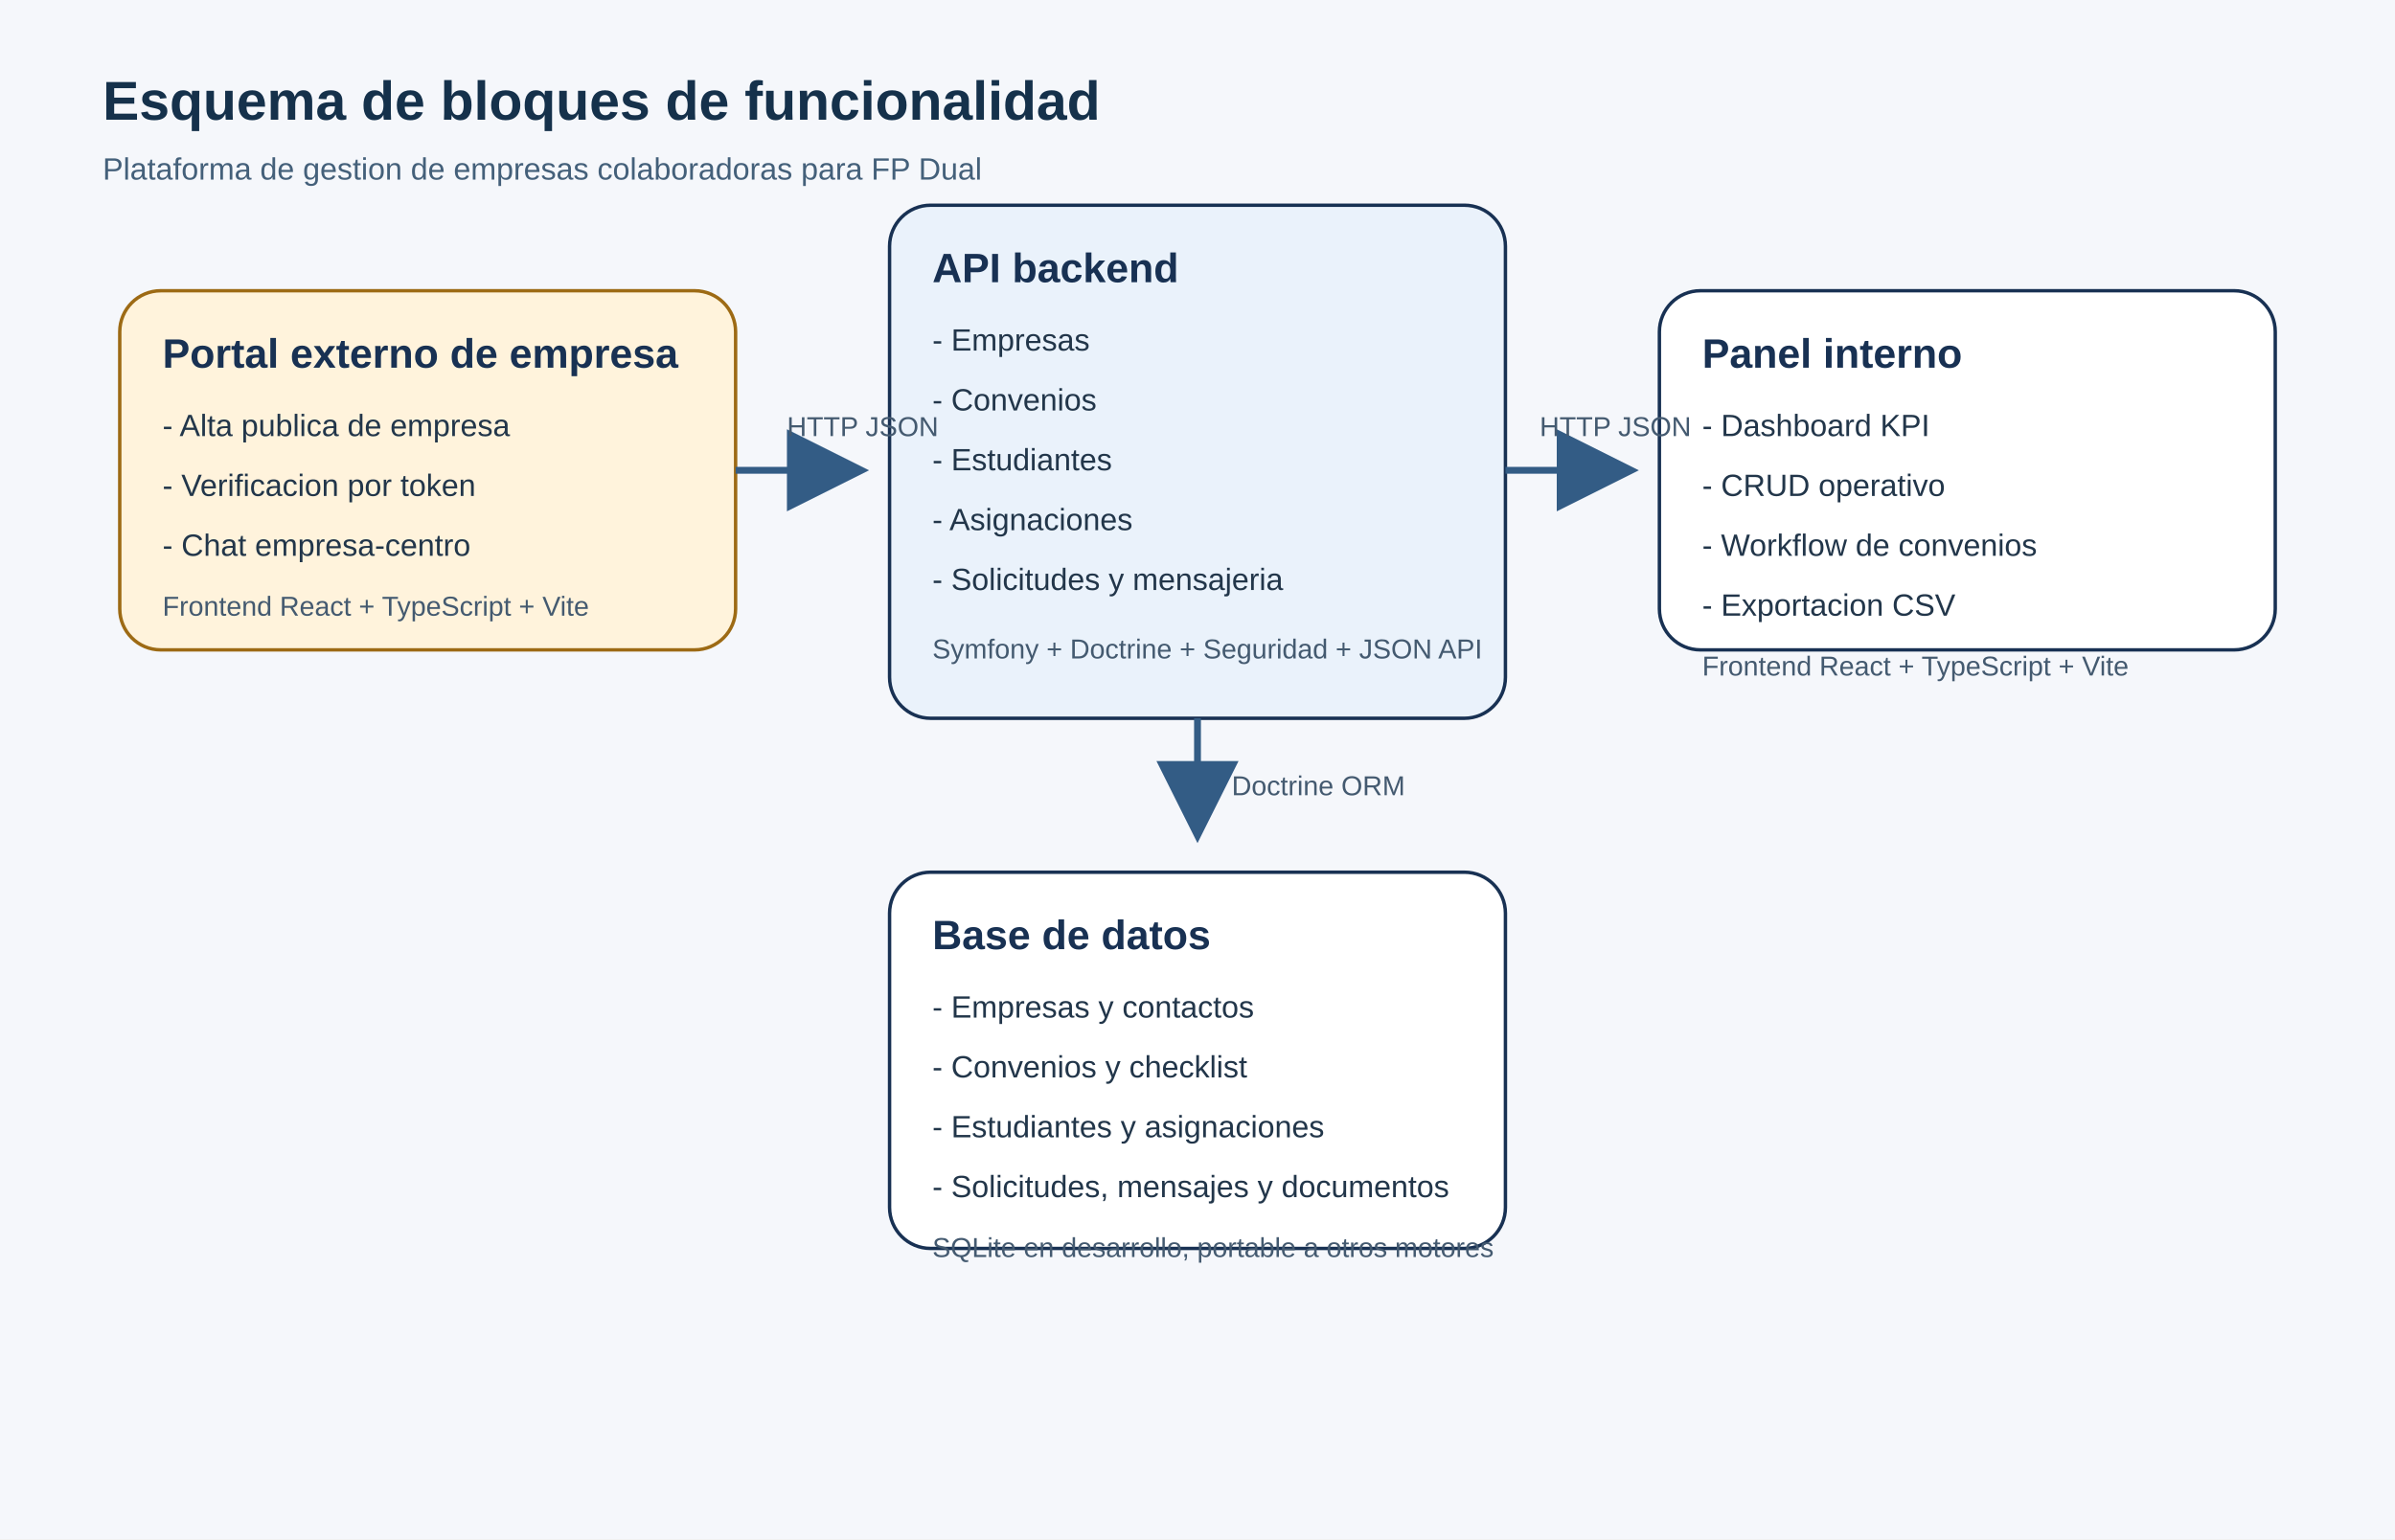
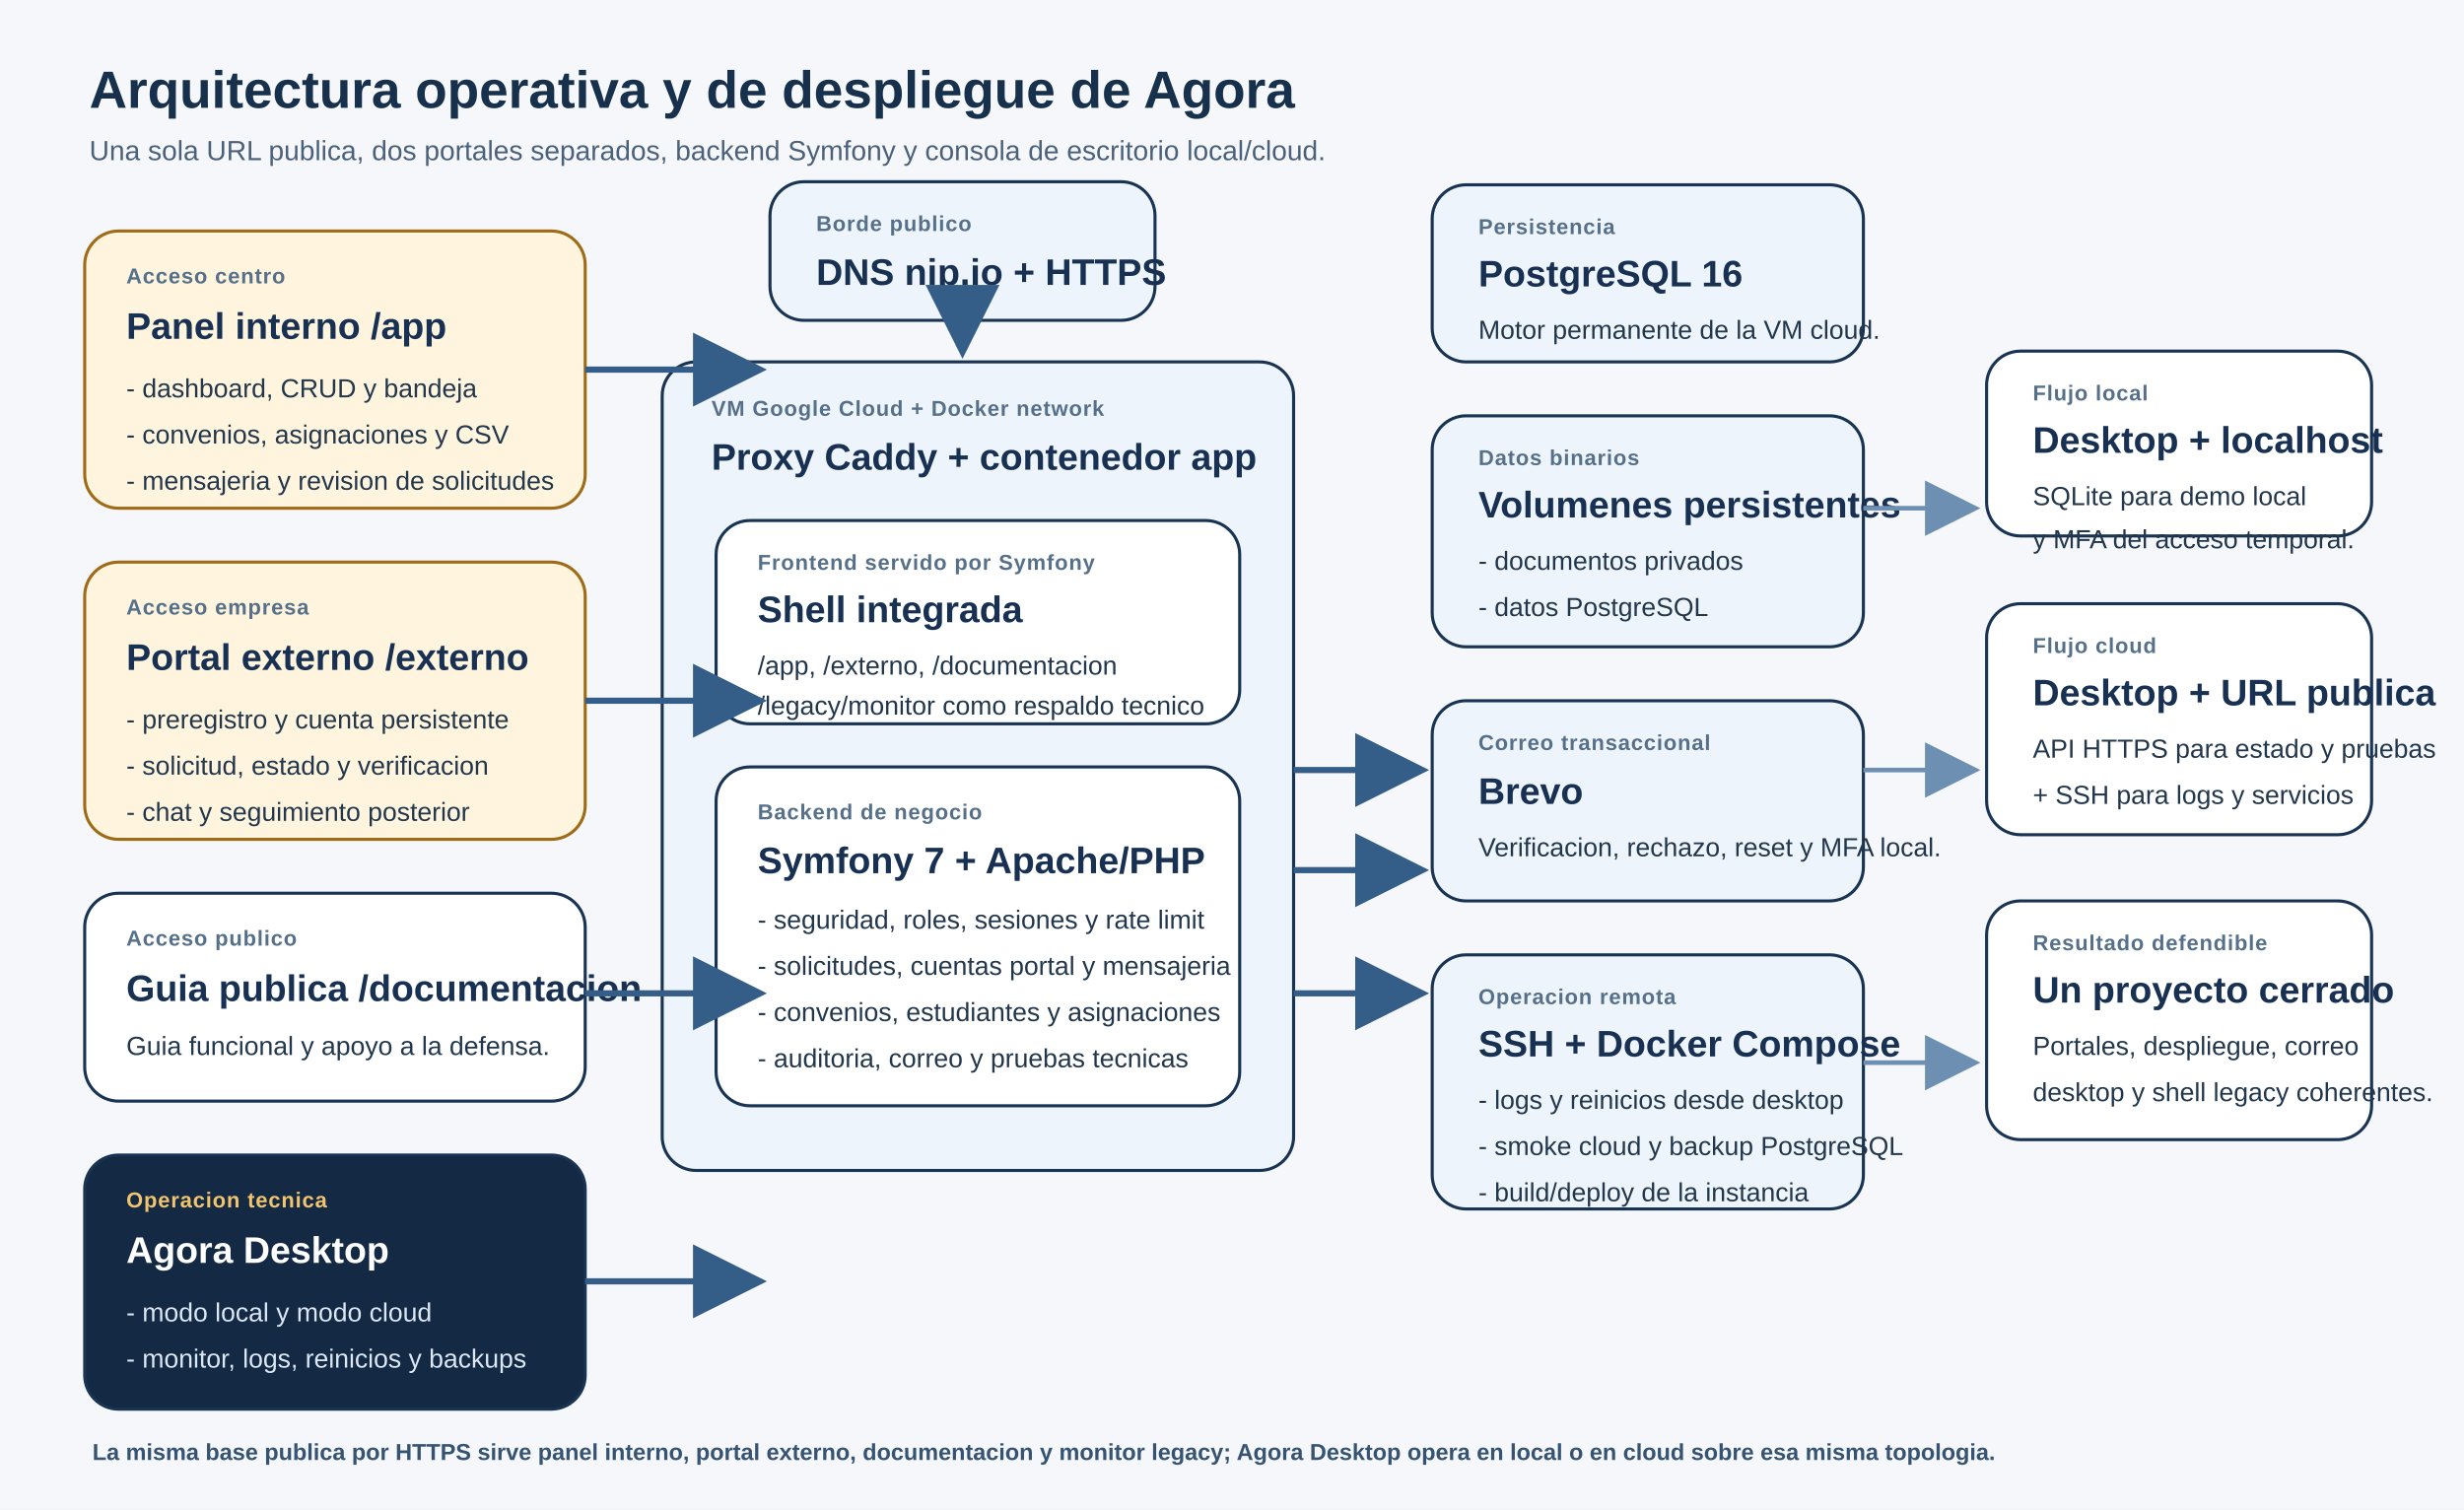
- <svg xmlns="http://www.w3.org/2000/svg" width="1400" height="900" viewBox="0 0 1400 900">
+ <svg xmlns="http://www.w3.org/2000/svg" width="1600" height="980" viewBox="0 0 1600 980">
  <defs>
    <style>
      .bg { fill: #f5f7fb; }
-       .title { font: 700 32px 'Segoe UI', Arial, sans-serif; fill: #15314b; }
-       .subtitle { font: 500 18px 'Segoe UI', Arial, sans-serif; fill: #44607a; }
-       .box { fill: #ffffff; stroke: #183153; stroke-width: 2; rx: 24; ry: 24; }
-       .box-blue { fill: #eaf2fb; stroke: #183153; stroke-width: 2; rx: 24; ry: 24; }
-       .box-gold { fill: #fff3dc; stroke: #9d6a14; stroke-width: 2; rx: 24; ry: 24; }
+       .title { font: 700 34px 'Segoe UI', Arial, sans-serif; fill: #17314c; }
+       .subtitle { font: 500 18px 'Segoe UI', Arial, sans-serif; fill: #4a6179; }
+       .card { fill: #ffffff; stroke: #193352; stroke-width: 2; rx: 22; ry: 22; }
+       .card-soft { fill: #eef4fb; stroke: #193352; stroke-width: 2; rx: 22; ry: 22; }
+       .card-warm { fill: #fff4de; stroke: #9f6b17; stroke-width: 2; rx: 22; ry: 22; }
+       .card-dark { fill: #142a44; stroke: #193352; stroke-width: 2; rx: 22; ry: 22; }
      .head { font: 700 24px 'Segoe UI', Arial, sans-serif; fill: #183153; }
-       .text { font: 400 18px 'Segoe UI', Arial, sans-serif; fill: #22364a; }
-       .small { font: 400 16px 'Segoe UI', Arial, sans-serif; fill: #445a70; }
-       .line { stroke: #335c85; stroke-width: 4; fill: none; marker-end: url(#arrow); }
+       .head-dark { font: 700 24px 'Segoe UI', Arial, sans-serif; fill: #ffffff; }
+       .text { font: 400 17px 'Segoe UI', Arial, sans-serif; fill: #22374b; }
+       .text-dark { font: 400 17px 'Segoe UI', Arial, sans-serif; fill: #dce7f5; }
+       .small { font: 600 14px 'Segoe UI', Arial, sans-serif; fill: #567089; letter-spacing: 0.04em; text-transform: uppercase; }
+       .small-dark { font: 600 14px 'Segoe UI', Arial, sans-serif; fill: #f2c46d; letter-spacing: 0.04em; text-transform: uppercase; }
+       .line { stroke: #345e88; stroke-width: 4; fill: none; marker-end: url(#arrow); }
+       .line-soft { stroke: #6d8fb2; stroke-width: 3; fill: none; marker-end: url(#arrowSoft); }
+       .footer { font: 600 15px 'Segoe UI', Arial, sans-serif; fill: #365472; }
    </style>
    <marker id="arrow" markerWidth="12" markerHeight="12" refX="10" refY="6" orient="auto">
-       <path d="M0,0 L12,6 L0,12 z" fill="#335c85" />
+       <path d="M0,0 L12,6 L0,12 z" fill="#345e88" />
+     </marker>
+     <marker id="arrowSoft" markerWidth="12" markerHeight="12" refX="10" refY="6" orient="auto">
+       <path d="M0,0 L12,6 L0,12 z" fill="#6d8fb2" />
    </marker>
  </defs>
-   <rect class="bg" x="0" y="0" width="1400" height="900" />
-   <text class="title" x="60" y="70">Esquema de bloques de funcionalidad</text>
-   <text class="subtitle" x="60" y="105">Plataforma de gestion de empresas colaboradoras para FP Dual</text>
-   <rect class="box-gold" x="70" y="170" width="360" height="210" />
-   <text class="head" x="95" y="215">Portal externo de empresa</text>
-   <text class="text" x="95" y="255">- Alta publica de empresa</text>
-   <text class="text" x="95" y="290">- Verificacion por token</text>
-   <text class="text" x="95" y="325">- Chat empresa-centro</text>
-   <text class="small" x="95" y="360">Frontend React + TypeScript + Vite</text>
-   <rect class="box-blue" x="520" y="120" width="360" height="300" />
-   <text class="head" x="545" y="165">API backend</text>
-   <text class="text" x="545" y="205">- Empresas</text>
-   <text class="text" x="545" y="240">- Convenios</text>
-   <text class="text" x="545" y="275">- Estudiantes</text>
-   <text class="text" x="545" y="310">- Asignaciones</text>
-   <text class="text" x="545" y="345">- Solicitudes y mensajeria</text>
-   <text class="small" x="545" y="385">Symfony + Doctrine + Seguridad + JSON API</text>
-   <rect class="box" x="970" y="170" width="360" height="210" />
-   <text class="head" x="995" y="215">Panel interno</text>
-   <text class="text" x="995" y="255">- Dashboard KPI</text>
-   <text class="text" x="995" y="290">- CRUD operativo</text>
-   <text class="text" x="995" y="325">- Workflow de convenios</text>
-   <text class="text" x="995" y="360">- Exportacion CSV</text>
-   <text class="small" x="995" y="395">Frontend React + TypeScript + Vite</text>
-   <rect class="box" x="520" y="510" width="360" height="220" />
-   <text class="head" x="545" y="555">Base de datos</text>
-   <text class="text" x="545" y="595">- Empresas y contactos</text>
-   <text class="text" x="545" y="630">- Convenios y checklist</text>
-   <text class="text" x="545" y="665">- Estudiantes y asignaciones</text>
-   <text class="text" x="545" y="700">- Solicitudes, mensajes y documentos</text>
-   <text class="small" x="545" y="735">SQLite en desarrollo, portable a otros motores</text>
-   <path class="line" d="M430 275 H500" />
-   <path class="line" d="M880 275 H950" />
-   <path class="line" d="M700 420 V485" />
-   <text class="small" x="460" y="255">HTTP JSON</text>
-   <text class="small" x="900" y="255">HTTP JSON</text>
-   <text class="small" x="720" y="465">Doctrine ORM</text>
+   <rect class="bg" x="0" y="0" width="1600" height="980" />
+   <text class="title" x="58" y="70">Arquitectura operativa y de despliegue de Agora</text>
+   <text class="subtitle" x="58" y="104">Una sola URL publica, dos portales separados, backend Symfony y consola de escritorio local/cloud.</text>
+   <rect class="card-warm" x="55" y="150" width="325" height="180" />
+   <text class="small" x="82" y="184">Acceso centro</text>
+   <text class="head" x="82" y="220">Panel interno /app</text>
+   <text class="text" x="82" y="258">- dashboard, CRUD y bandeja</text>
+   <text class="text" x="82" y="288">- convenios, asignaciones y CSV</text>
+   <text class="text" x="82" y="318">- mensajeria y revision de solicitudes</text>
+   <rect class="card-warm" x="55" y="365" width="325" height="180" />
+   <text class="small" x="82" y="399">Acceso empresa</text>
+   <text class="head" x="82" y="435">Portal externo /externo</text>
+   <text class="text" x="82" y="473">- preregistro y cuenta persistente</text>
+   <text class="text" x="82" y="503">- solicitud, estado y verificacion</text>
+   <text class="text" x="82" y="533">- chat y seguimiento posterior</text>
+   <rect class="card" x="55" y="580" width="325" height="135" />
+   <text class="small" x="82" y="614">Acceso publico</text>
+   <text class="head" x="82" y="650">Guia publica /documentacion</text>
+   <text class="text" x="82" y="685">Guia funcional y apoyo a la defensa.</text>
+   <rect class="card-dark" x="55" y="750" width="325" height="165" />
+   <text class="small-dark" x="82" y="784">Operacion tecnica</text>
+   <text class="head-dark" x="82" y="820">Agora Desktop</text>
+   <text class="text-dark" x="82" y="858">- modo local y modo cloud</text>
+   <text class="text-dark" x="82" y="888">- monitor, logs, reinicios y backups</text>
+   <rect class="card-soft" x="500" y="118" width="250" height="90" />
+   <text class="small" x="530" y="150">Borde publico</text>
+   <text class="head" x="530" y="185">DNS nip.io + HTTPS</text>
+   <rect class="card-soft" x="430" y="235" width="410" height="525" />
+   <text class="small" x="462" y="270">VM Google Cloud + Docker network</text>
+   <text class="head" x="462" y="305">Proxy Caddy + contenedor app</text>
+   <rect class="card" x="465" y="338" width="340" height="132" />
+   <text class="small" x="492" y="370">Frontend servido por Symfony</text>
+   <text class="head" x="492" y="404">Shell integrada</text>
+   <text class="text" x="492" y="438">/app, /externo, /documentacion</text>
+   <text class="text" x="492" y="464">/legacy/monitor como respaldo tecnico</text>
+   <rect class="card" x="465" y="498" width="340" height="220" />
+   <text class="small" x="492" y="532">Backend de negocio</text>
+   <text class="head" x="492" y="567">Symfony 7 + Apache/PHP</text>
+   <text class="text" x="492" y="603">- seguridad, roles, sesiones y rate limit</text>
+   <text class="text" x="492" y="633">- solicitudes, cuentas portal y mensajeria</text>
+   <text class="text" x="492" y="663">- convenios, estudiantes y asignaciones</text>
+   <text class="text" x="492" y="693">- auditoria, correo y pruebas tecnicas</text>
+   <rect class="card-soft" x="930" y="120" width="280" height="115" />
+   <text class="small" x="960" y="152">Persistencia</text>
+   <text class="head" x="960" y="186">PostgreSQL 16</text>
+   <text class="text" x="960" y="220">Motor permanente de la VM cloud.</text>
+   <rect class="card-soft" x="930" y="270" width="280" height="150" />
+   <text class="small" x="960" y="302">Datos binarios</text>
+   <text class="head" x="960" y="336">Volumenes persistentes</text>
+   <text class="text" x="960" y="370">- documentos privados</text>
+   <text class="text" x="960" y="400">- datos PostgreSQL</text>
+   <rect class="card-soft" x="930" y="455" width="280" height="130" />
+   <text class="small" x="960" y="487">Correo transaccional</text>
+   <text class="head" x="960" y="522">Brevo</text>
+   <text class="text" x="960" y="556">Verificacion, rechazo, reset y MFA local.</text>
+   <rect class="card-soft" x="930" y="620" width="280" height="165" />
+   <text class="small" x="960" y="652">Operacion remota</text>
+   <text class="head" x="960" y="686">SSH + Docker Compose</text>
+   <text class="text" x="960" y="720">- logs y reinicios desde desktop</text>
+   <text class="text" x="960" y="750">- smoke cloud y backup PostgreSQL</text>
+   <text class="text" x="960" y="780">- build/deploy de la instancia</text>
+   <rect class="card" x="1290" y="228" width="250" height="120" />
+   <text class="small" x="1320" y="260">Flujo local</text>
+   <text class="head" x="1320" y="294">Desktop + localhost</text>
+   <text class="text" x="1320" y="328">SQLite para demo local</text>
+   <text class="text" x="1320" y="356">y MFA del acceso temporal.</text>
+   <rect class="card" x="1290" y="392" width="250" height="150" />
+   <text class="small" x="1320" y="424">Flujo cloud</text>
+   <text class="head" x="1320" y="458">Desktop + URL publica</text>
+   <text class="text" x="1320" y="492">API HTTPS para estado y pruebas</text>
+   <text class="text" x="1320" y="522">+ SSH para logs y servicios</text>
+   <rect class="card" x="1290" y="585" width="250" height="155" />
+   <text class="small" x="1320" y="617">Resultado defendible</text>
+   <text class="head" x="1320" y="651">Un proyecto cerrado</text>
+   <text class="text" x="1320" y="685">Portales, despliegue, correo</text>
+   <text class="text" x="1320" y="715">desktop y shell legacy coherentes.</text>
+   <path class="line" d="M380 240 H490" />
+   <path class="line" d="M380 455 H490" />
+   <path class="line" d="M380 645 H490" />
+   <path class="line" d="M380 832 H490" />
+   <path class="line" d="M625 208 V225" />
+   <path class="line" d="M840 500 H920" />
+   <path class="line" d="M840 565 H920" />
+   <path class="line" d="M840 645 H920" />
+   <path class="line-soft" d="M1210 500 H1280" />
+   <path class="line-soft" d="M1210 690 H1280" />
+   <path class="line-soft" d="M1210 330 H1280" />
+   <text class="footer" x="60" y="948">La misma base publica por HTTPS sirve panel interno, portal externo, documentacion y monitor legacy; Agora Desktop opera en local o en cloud sobre esa misma topologia.</text>
</svg>
